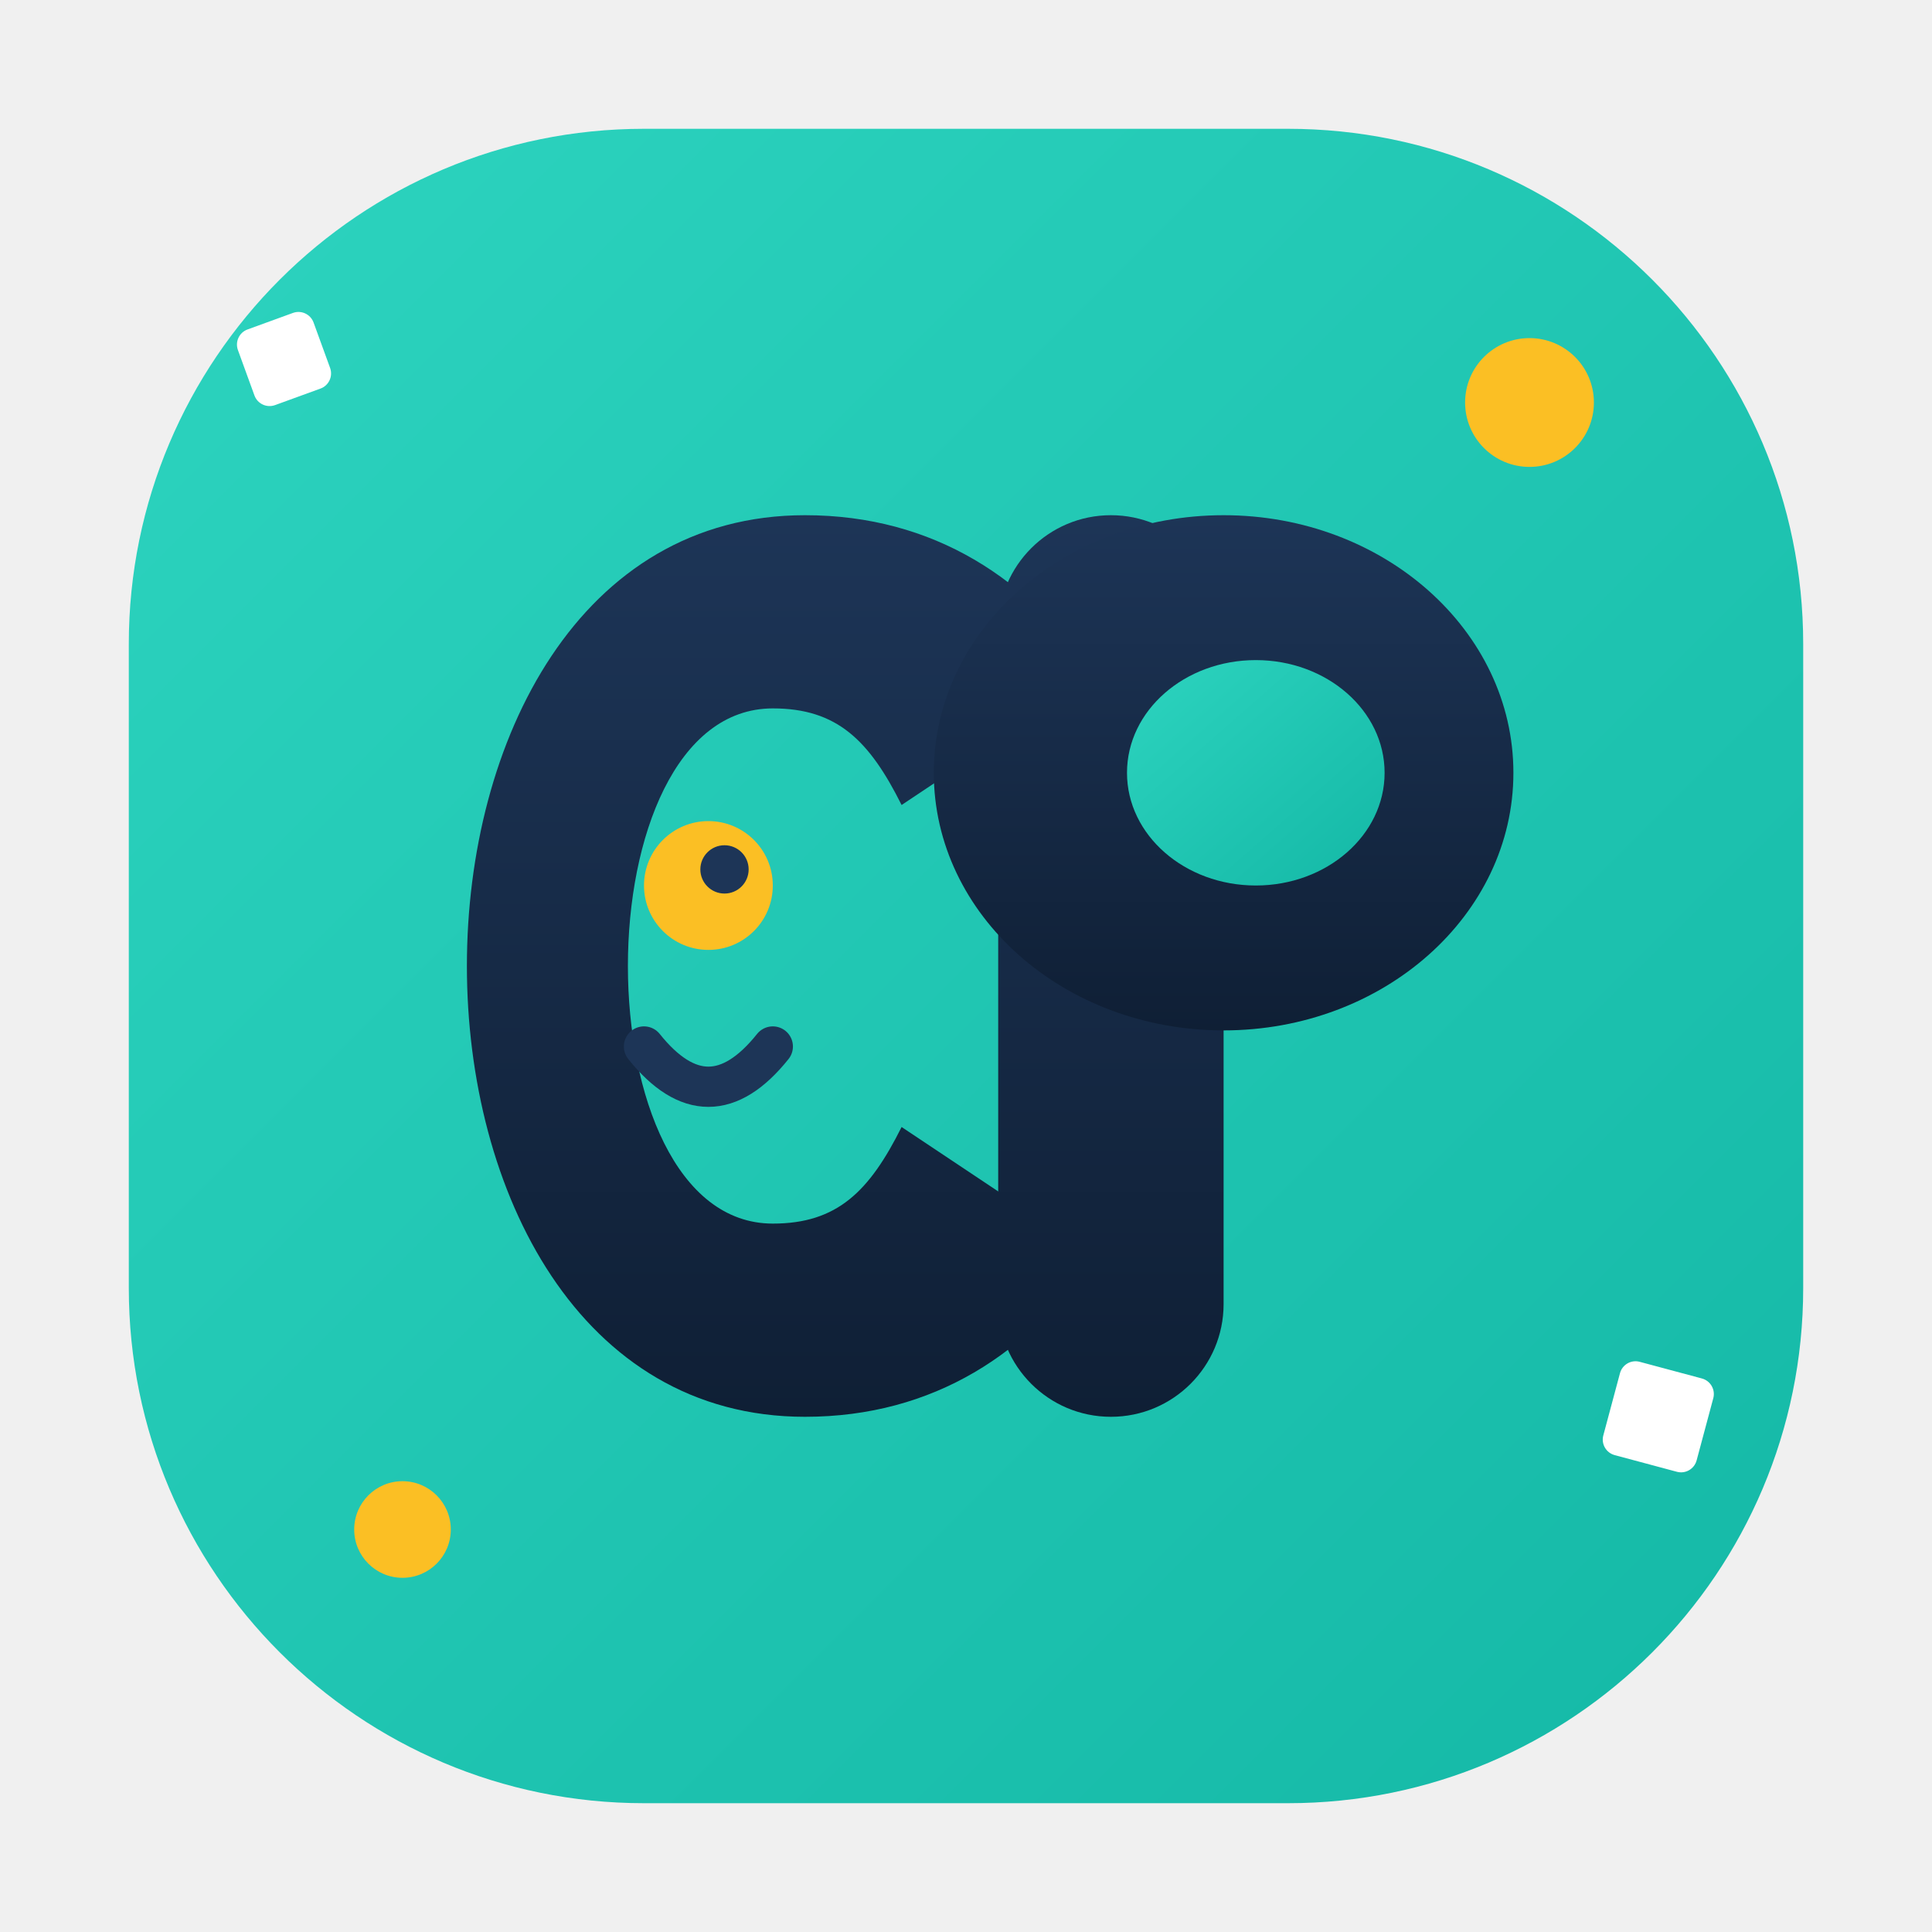
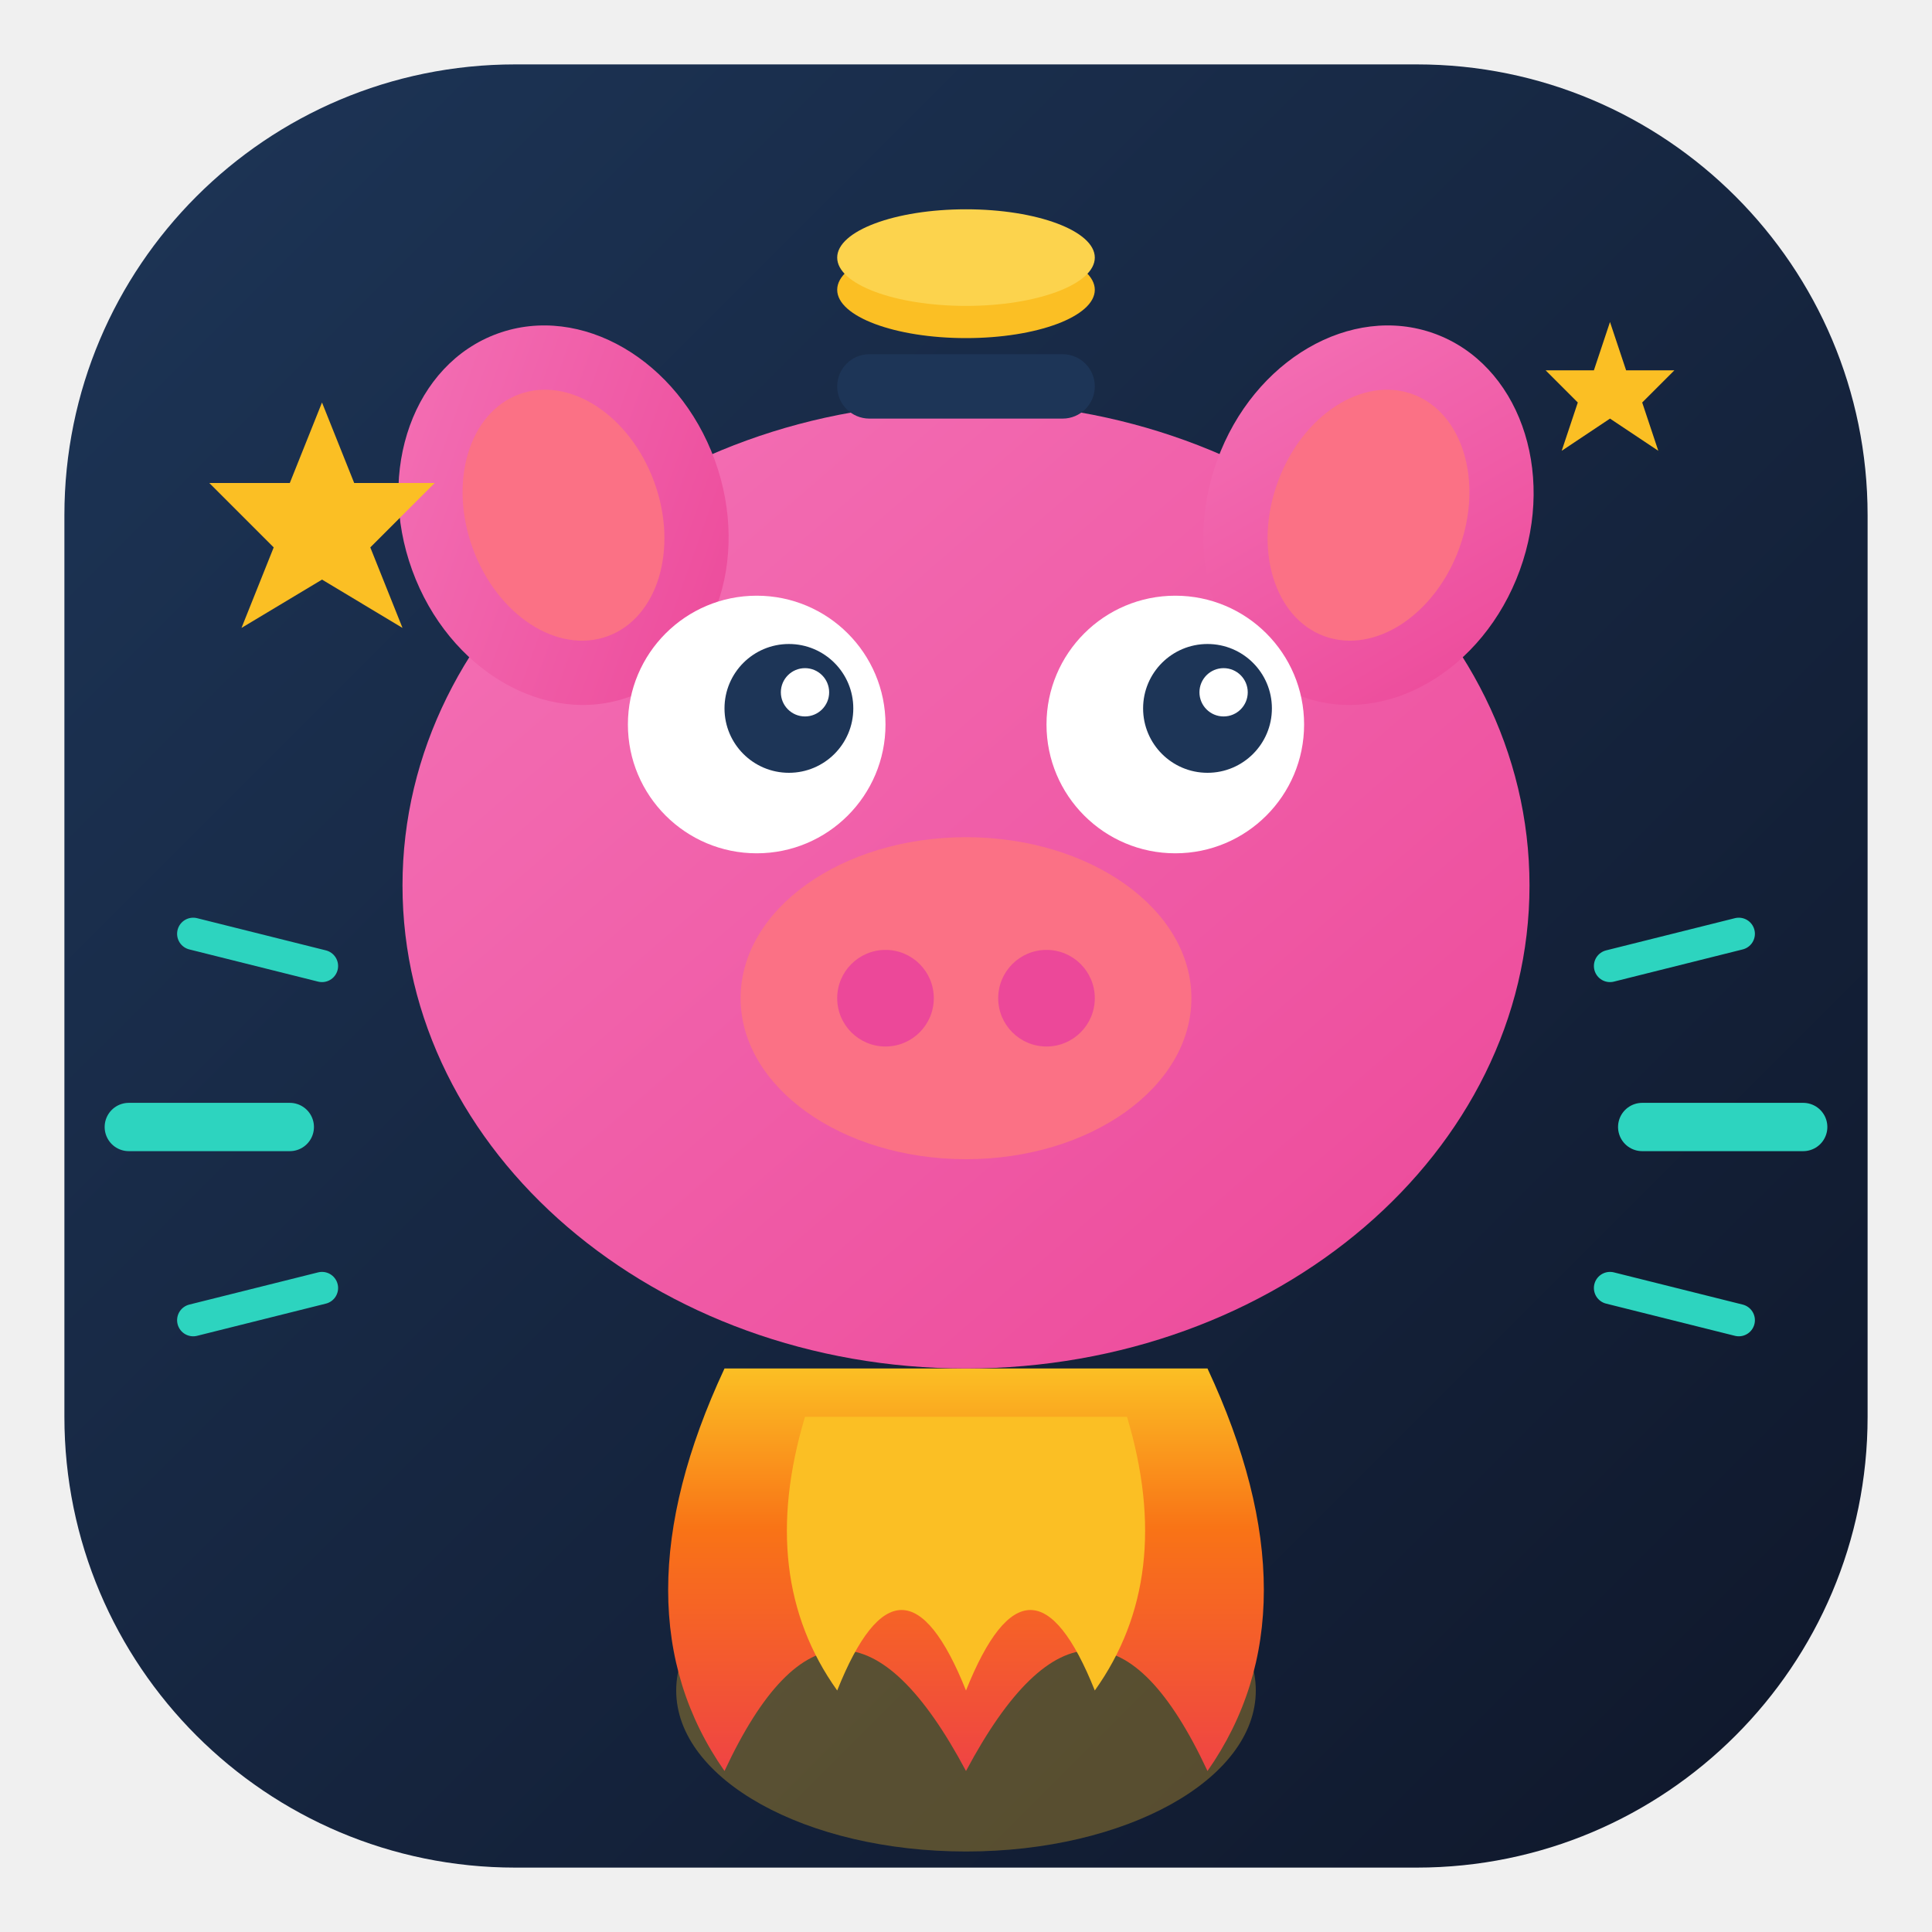
<svg xmlns="http://www.w3.org/2000/svg" viewBox="0 0 120 120" role="img" aria-label="Consumer Pay">
  <defs>
+     <linearGradient id="pigGrad" x1="0%" y1="0%" x2="100%" y2="100%">
+       <stop offset="0%" style="stop-color:#f472b6" />
+       <stop offset="100%" style="stop-color:#ec4899" />
+     </linearGradient>
+     <linearGradient id="flameGrad" x1="0%" y1="0%" x2="0%" y2="100%">
+       <stop offset="0%" style="stop-color:#fbbf24" />
+       <stop offset="40%" style="stop-color:#f97316" />
+       <stop offset="100%" style="stop-color:#ef4444" />
+     </linearGradient>
    <linearGradient id="bgGrad" x1="0%" y1="0%" x2="100%" y2="100%">
-       <stop offset="0%" style="stop-color:#2dd4bf" />
-       <stop offset="100%" style="stop-color:#14b8a6" />
-     </linearGradient>
-     <linearGradient id="letterGrad" x1="0%" y1="0%" x2="0%" y2="100%">
      <stop offset="0%" style="stop-color:#1d3557" />
-       <stop offset="100%" style="stop-color:#0f1f35" />
+       <stop offset="100%" style="stop-color:#0f172a" />
    </linearGradient>
  </defs>
-   <rect x="8" y="8" width="104" height="104" rx="32" fill="url(#bgGrad)" />
-   <path d="M50 32            C22 32 22 88 50 88            C58 88 64 84 68 78            L56 70            C54 74 52 76 48 76            C36 76 36 44 48 44            C52 44 54 46 56 50            L68 42            C64 36 58 32 50 32" fill="url(#letterGrad)" />
-   <rect x="62" y="32" width="14" height="56" rx="7" fill="url(#letterGrad)" />
-   <ellipse cx="76" cy="48" rx="18" ry="16" fill="url(#letterGrad)" />
-   <ellipse cx="78" cy="48" rx="8" ry="7" fill="url(#bgGrad)" />
-   <circle cx="44" cy="55" r="4" fill="#fbbf24" />
-   <circle cx="45" cy="54" r="1.5" fill="#1d3557" />
-   <path d="M40 65 Q44 70 48 65" stroke="#1d3557" stroke-width="2.5" stroke-linecap="round" fill="none" />
-   <circle cx="95" cy="25" r="4" fill="#fbbf24" />
-   <circle cx="25" cy="95" r="3" fill="#fbbf24" />
-   <rect x="100" y="85" width="6" height="6" rx="1" fill="#fff" transform="rotate(15, 103, 88)" />
-   <rect x="15" y="20" width="5" height="5" rx="1" fill="#fff" transform="rotate(-20, 17, 22)" />
+   <rect x="4" y="4" width="112" height="112" rx="28" fill="url(#bgGrad)" />
+   <ellipse cx="60" cy="105" rx="18" ry="10" fill="#fbbf24" opacity="0.3" />
+   <path d="M45 85 Q38 100 45 110 Q52 95 60 110 Q68 95 75 110 Q82 100 75 85" fill="url(#flameGrad)" />
+   <path d="M50 88 Q47 98 52 105 Q56 95 60 105 Q64 95 68 105 Q73 98 70 88" fill="#fbbf24" />
+   <ellipse cx="60" cy="55" rx="35" ry="30" fill="url(#pigGrad)" />
+   <ellipse cx="60" cy="62" rx="14" ry="10" fill="#fb7185" />
+   <circle cx="55" cy="62" r="3" fill="#ec4899" />
+   <circle cx="65" cy="62" r="3" fill="#ec4899" />
+   <ellipse cx="35" cy="32" rx="10" ry="12" fill="url(#pigGrad)" transform="rotate(-20, 35, 32)" />
+   <ellipse cx="35" cy="32" rx="6" ry="8" fill="#fb7185" transform="rotate(-20, 35, 32)" />
+   <ellipse cx="85" cy="32" rx="10" ry="12" fill="url(#pigGrad)" transform="rotate(20, 85, 32)" />
+   <ellipse cx="85" cy="32" rx="6" ry="8" fill="#fb7185" transform="rotate(20, 85, 32)" />
+   <circle cx="47" cy="45" r="8" fill="#fff" />
+   <circle cx="73" cy="45" r="8" fill="#fff" />
+   <circle cx="49" cy="44" r="4" fill="#1d3557" />
+   <circle cx="75" cy="44" r="4" fill="#1d3557" />
+   <circle cx="50" cy="43" r="1.5" fill="#fff" />
+   <circle cx="76" cy="43" r="1.5" fill="#fff" />
+   <rect x="52" y="22" width="16" height="4" rx="2" fill="#1d3557" />
+   <ellipse cx="60" cy="18" rx="8" ry="3" fill="#fbbf24" />
+   <ellipse cx="60" cy="16" rx="8" ry="3" fill="#fcd34d" />
+   <path d="M18 70 L8 70" stroke="#2dd4bf" stroke-width="3" stroke-linecap="round" />
+   <path d="M20 80 L12 82" stroke="#2dd4bf" stroke-width="2" stroke-linecap="round" />
+   <path d="M20 60 L12 58" stroke="#2dd4bf" stroke-width="2" stroke-linecap="round" />
+   <path d="M102 70 L112 70" stroke="#2dd4bf" stroke-width="3" stroke-linecap="round" />
+   <path d="M100 80 L108 82" stroke="#2dd4bf" stroke-width="2" stroke-linecap="round" />
+   <path d="M100 60 L108 58" stroke="#2dd4bf" stroke-width="2" stroke-linecap="round" />
+   <polygon points="20,25 22,30 27,30 23,34 25,39 20,36 15,39 17,34 13,30 18,30" fill="#fbbf24" />
+   <polygon points="100,20 101,23 104,23 102,25 103,28 100,26 97,28 98,25 96,23 99,23" fill="#fbbf24" />
</svg>
